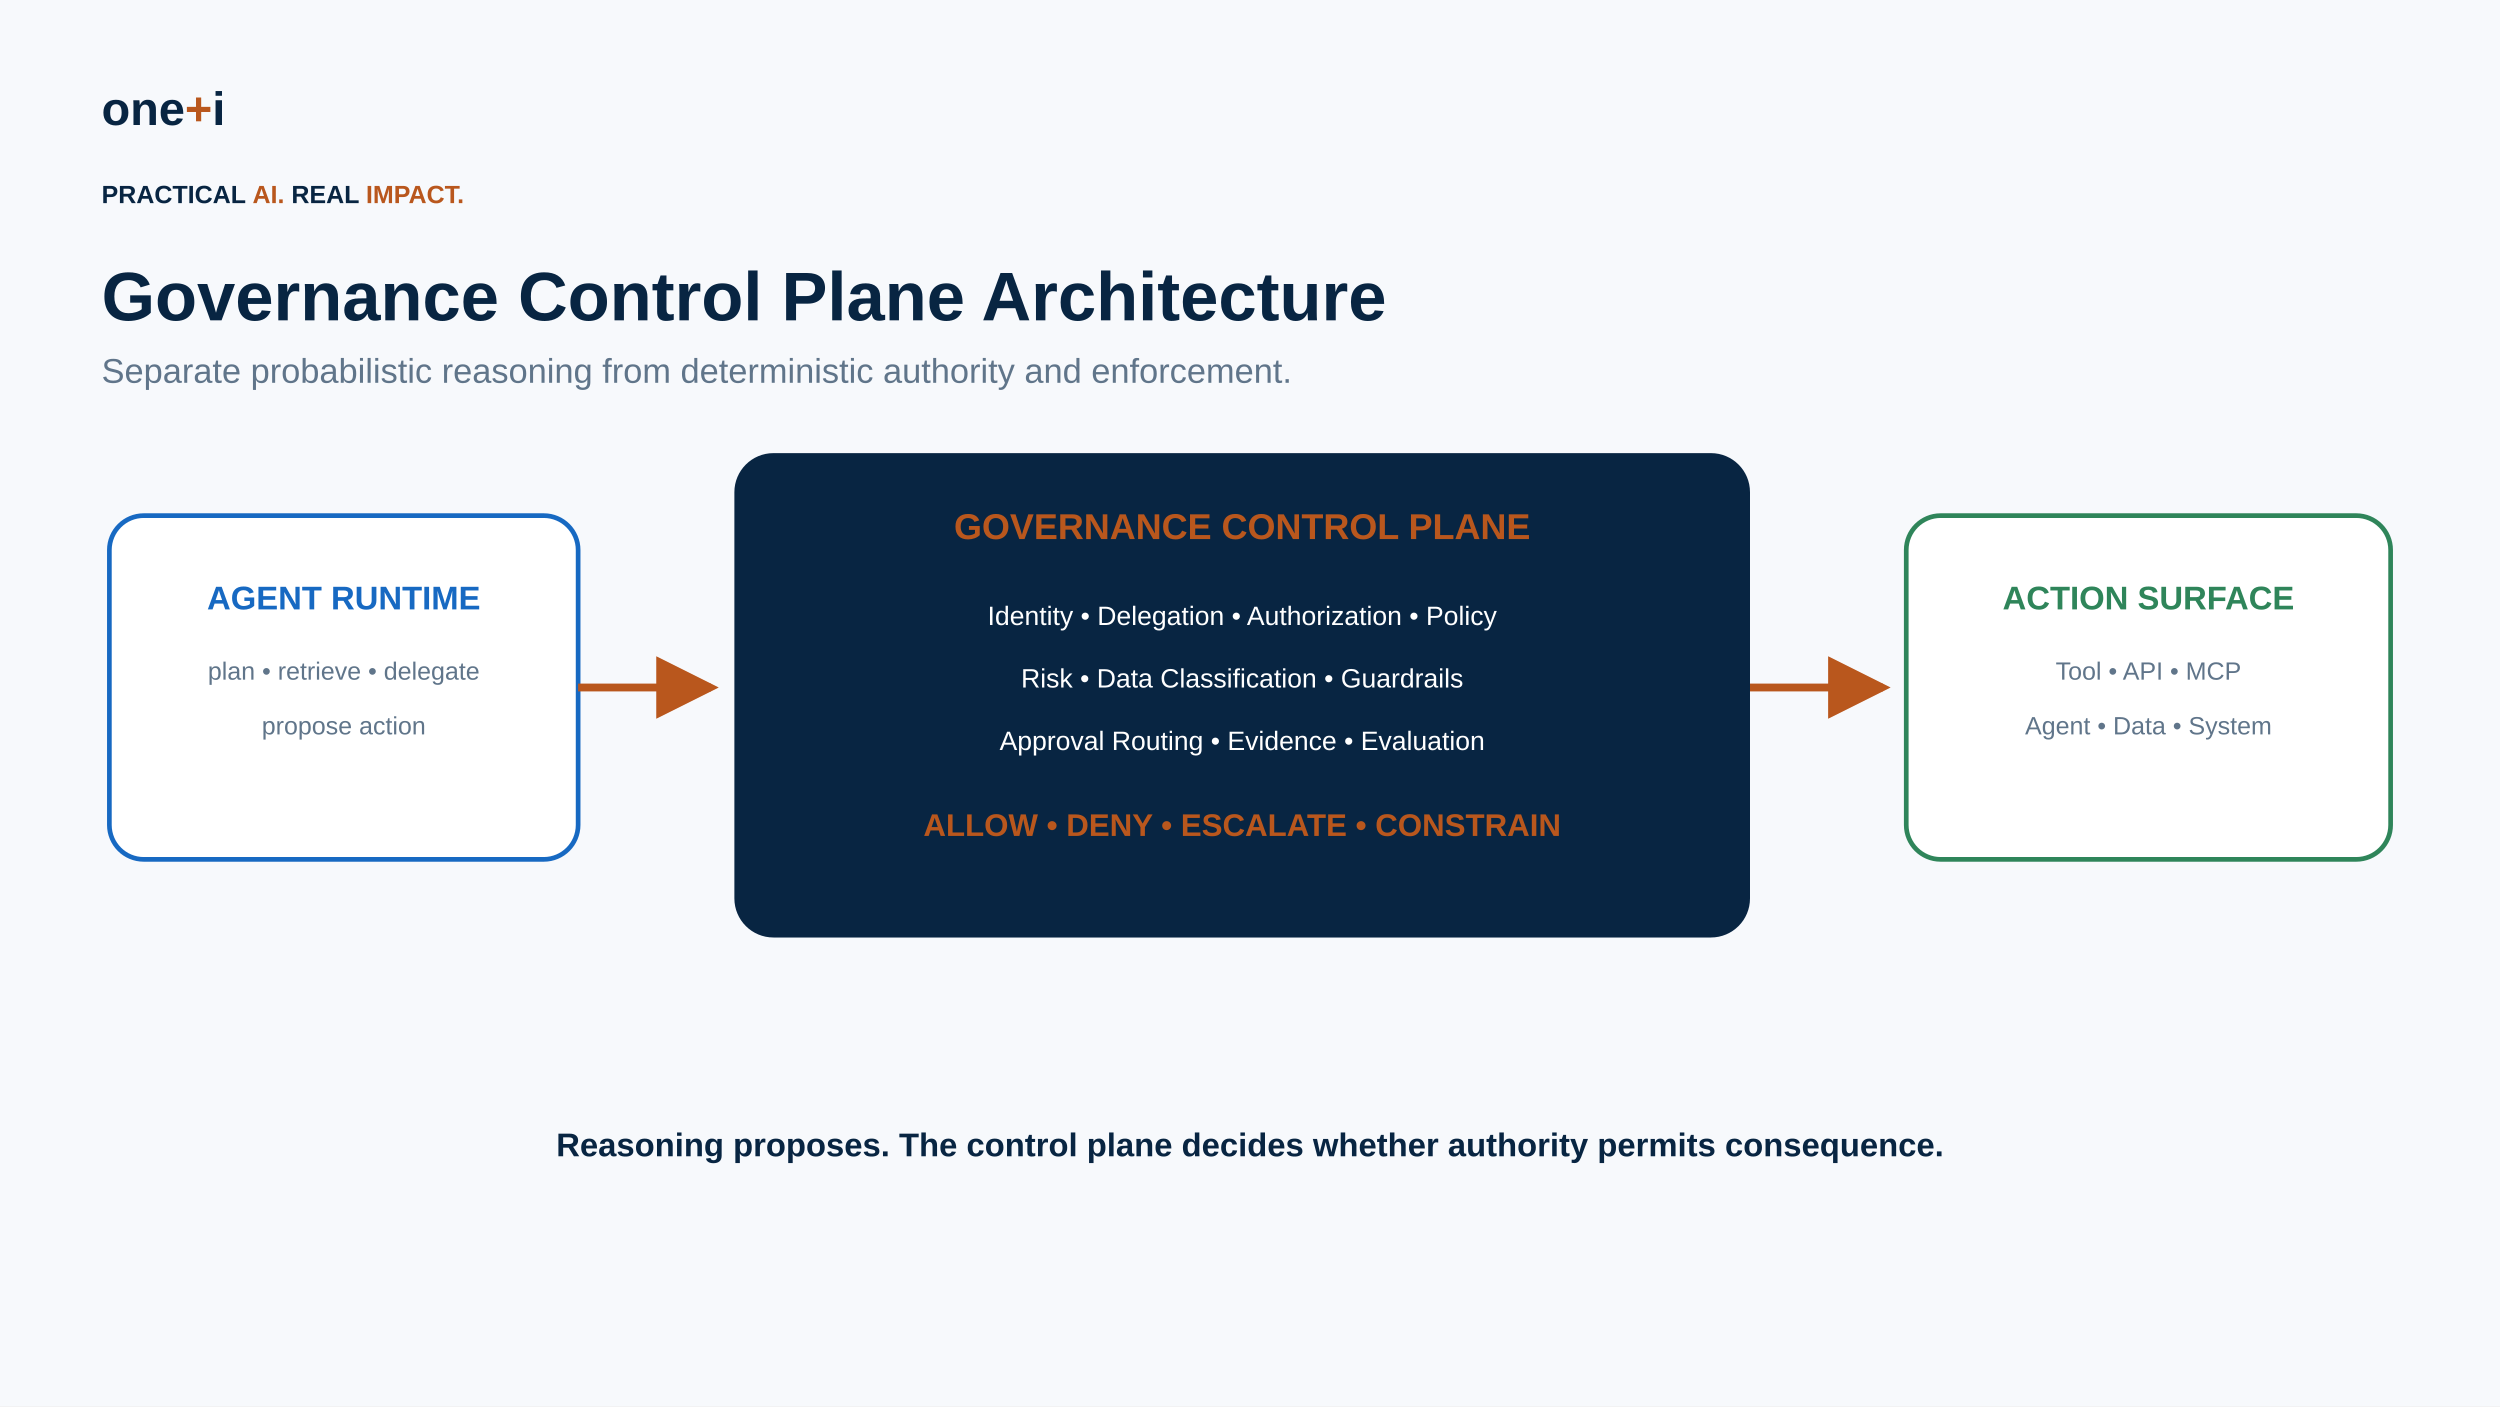
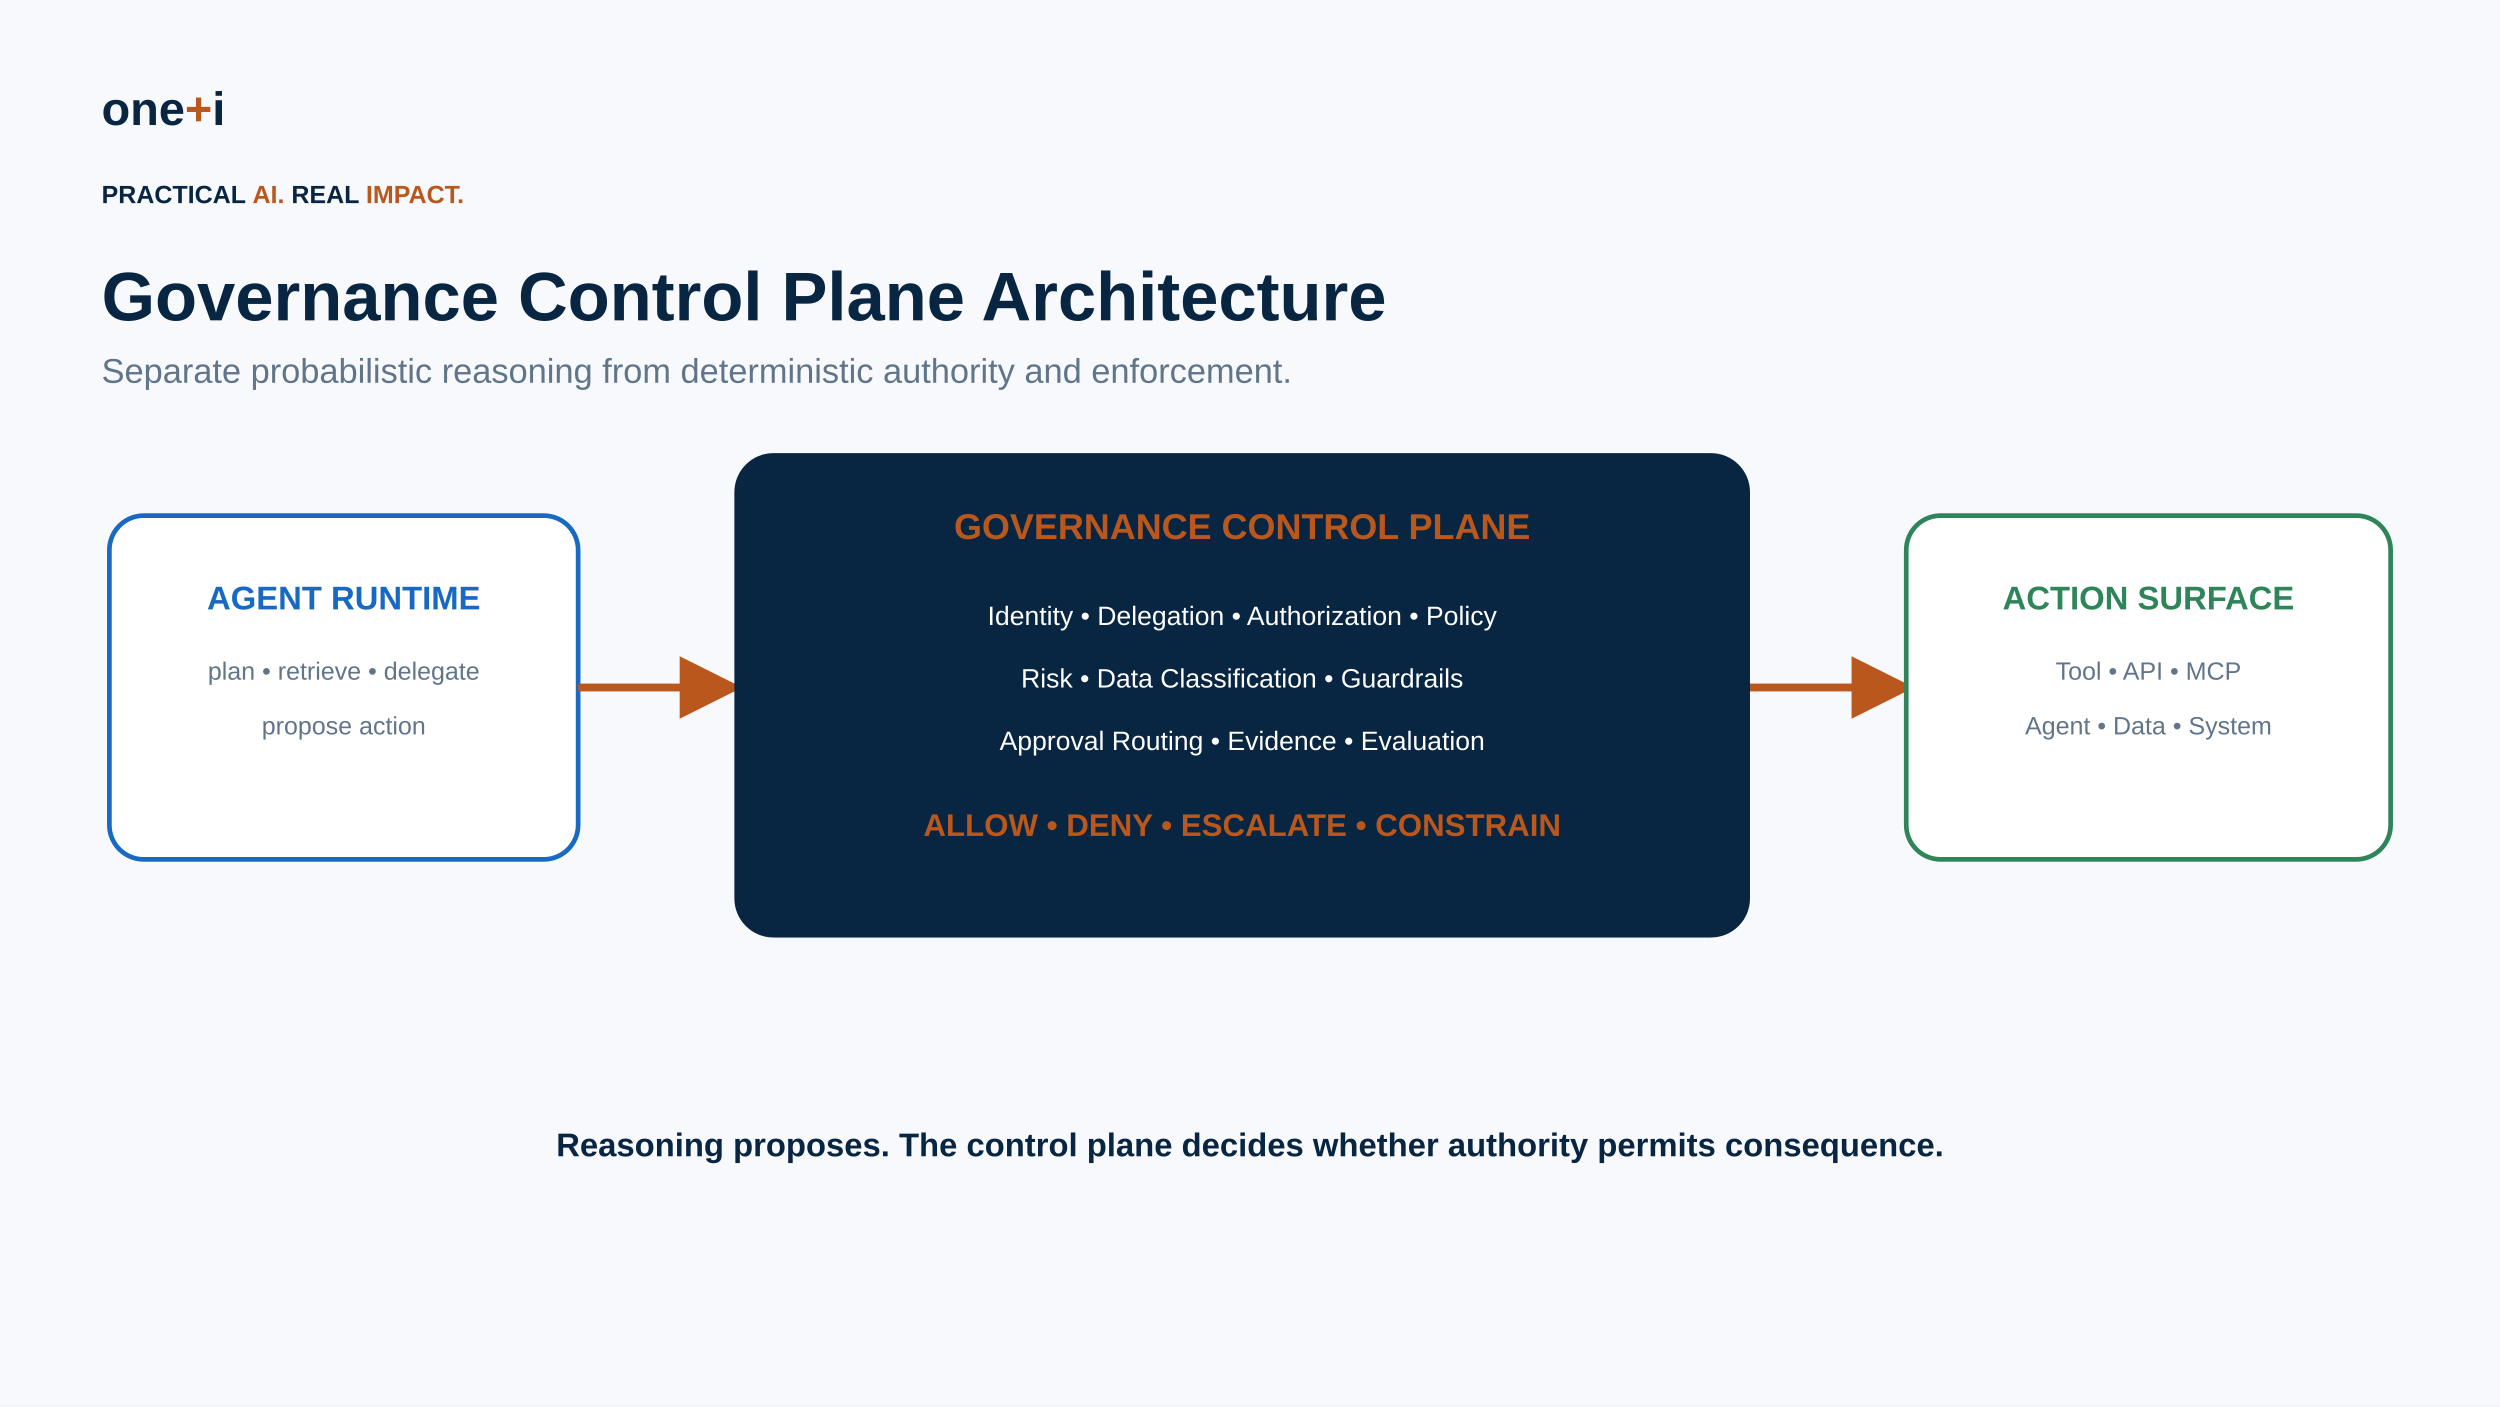
- <svg xmlns="http://www.w3.org/2000/svg" width="1600" height="900" viewBox="0 0 1600 900">
+ <svg xmlns="http://www.w3.org/2000/svg" width="1600" height="900" viewBox="0 0 1600 900" role="img" aria-labelledby="title desc">
  <defs>
    <marker id="a" markerWidth="8" markerHeight="8" refX="7" refY="4" orient="auto">
      <path d="M0,0 L8,4 L0,8z" fill="#B9571D" />
    </marker>
  </defs>
  <rect width="1600" height="900" fill="#F7F9FC" />
  <g font-family="Arial,Helvetica,sans-serif">
    <text x="65" y="80" font-size="30" font-weight="800" fill="#082542">one<tspan fill="#B9571D">+</tspan>i</text>
    <text x="65" y="130" font-size="16" font-weight="700" fill="#082542">PRACTICAL <tspan fill="#B9571D">AI.</tspan> REAL <tspan fill="#B9571D">IMPACT.</tspan>
    </text>
    <text x="65" y="205" font-size="44" font-weight="700" fill="#082542">Governance Control Plane Architecture</text>
    <text x="65" y="245" font-size="22" fill="#60758A">Separate probabilistic reasoning from deterministic authority and enforcement.</text>
    <rect x="70" y="330" width="300" height="220" rx="22" fill="#FFFFFF" stroke="#1769C2" stroke-width="3" />
    <text x="220" y="390" text-anchor="middle" font-size="21" font-weight="700" fill="#1769C2">AGENT RUNTIME</text>
    <text x="220" y="435" text-anchor="middle" font-size="16" fill="#60758A">plan • retrieve • delegate</text>
    <text x="220" y="470" text-anchor="middle" font-size="16" fill="#60758A">propose action</text>
-     <line x1="370" y1="440" x2="455" y2="440" stroke="#B9571D" stroke-width="5" marker-end="url(#a)" />
+     <line x1="370" y1="440" x2="470" y2="440" stroke="#B9571D" stroke-width="5" marker-end="url(#a)" />
    <rect x="470" y="290" width="650" height="310" rx="25" fill="#082542" />
    <text x="795" y="345" text-anchor="middle" font-size="23" font-weight="700" fill="#B9571D">GOVERNANCE CONTROL PLANE</text>
    <text x="795" y="400" text-anchor="middle" font-size="17" fill="#FFFFFF">Identity • Delegation • Authorization • Policy</text>
    <text x="795" y="440" text-anchor="middle" font-size="17" fill="#FFFFFF">Risk • Data Classification • Guardrails</text>
    <text x="795" y="480" text-anchor="middle" font-size="17" fill="#FFFFFF">Approval Routing • Evidence • Evaluation</text>
    <text x="795" y="535" text-anchor="middle" font-size="20" font-weight="700" fill="#B9571D">ALLOW • DENY • ESCALATE • CONSTRAIN</text>
-     <line x1="1120" y1="440" x2="1205" y2="440" stroke="#B9571D" stroke-width="5" marker-end="url(#a)" />
+     <line x1="1120" y1="440" x2="1220" y2="440" stroke="#B9571D" stroke-width="5" marker-end="url(#a)" />
    <rect x="1220" y="330" width="310" height="220" rx="22" fill="#FFFFFF" stroke="#2F855A" stroke-width="3" />
    <text x="1375" y="390" text-anchor="middle" font-size="21" font-weight="700" fill="#2F855A">ACTION SURFACE</text>
    <text x="1375" y="435" text-anchor="middle" font-size="16" fill="#60758A">Tool • API • MCP</text>
    <text x="1375" y="470" text-anchor="middle" font-size="16" fill="#60758A">Agent • Data • System</text>
    <text x="800" y="740" text-anchor="middle" font-size="21" font-weight="700" fill="#082542">Reasoning proposes. The control plane decides whether authority permits consequence.</text>
  </g>
</svg>
